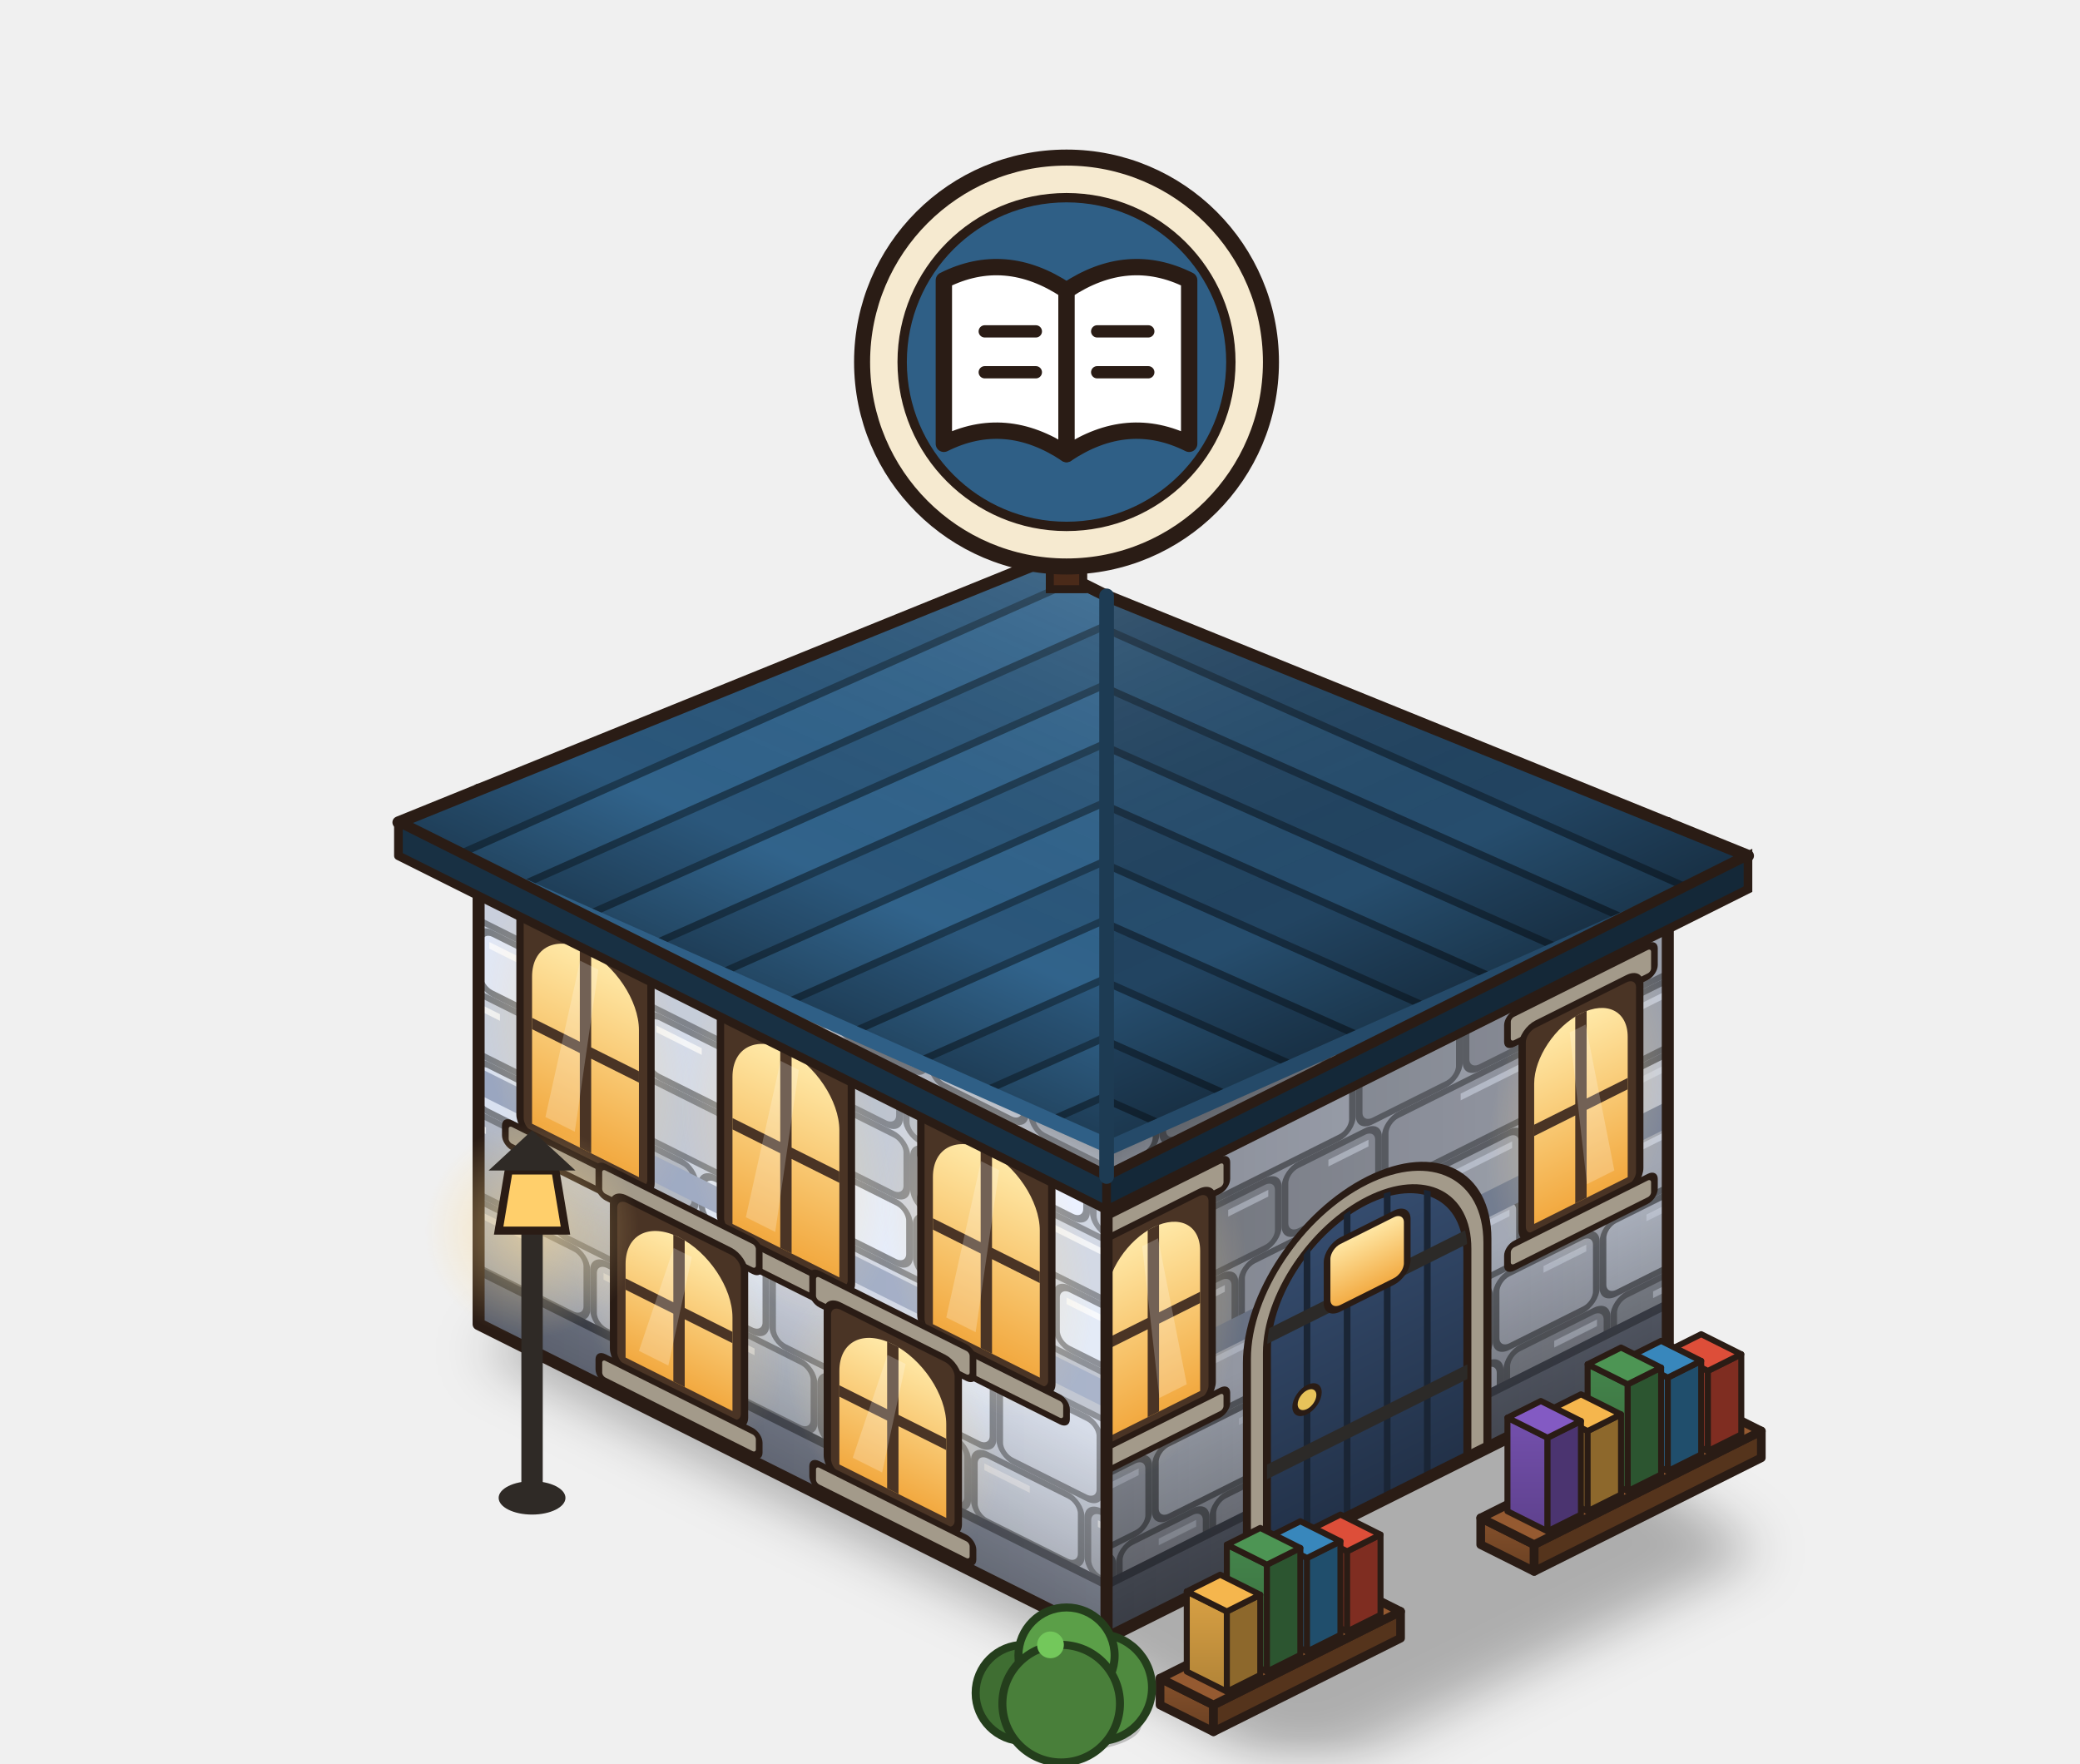
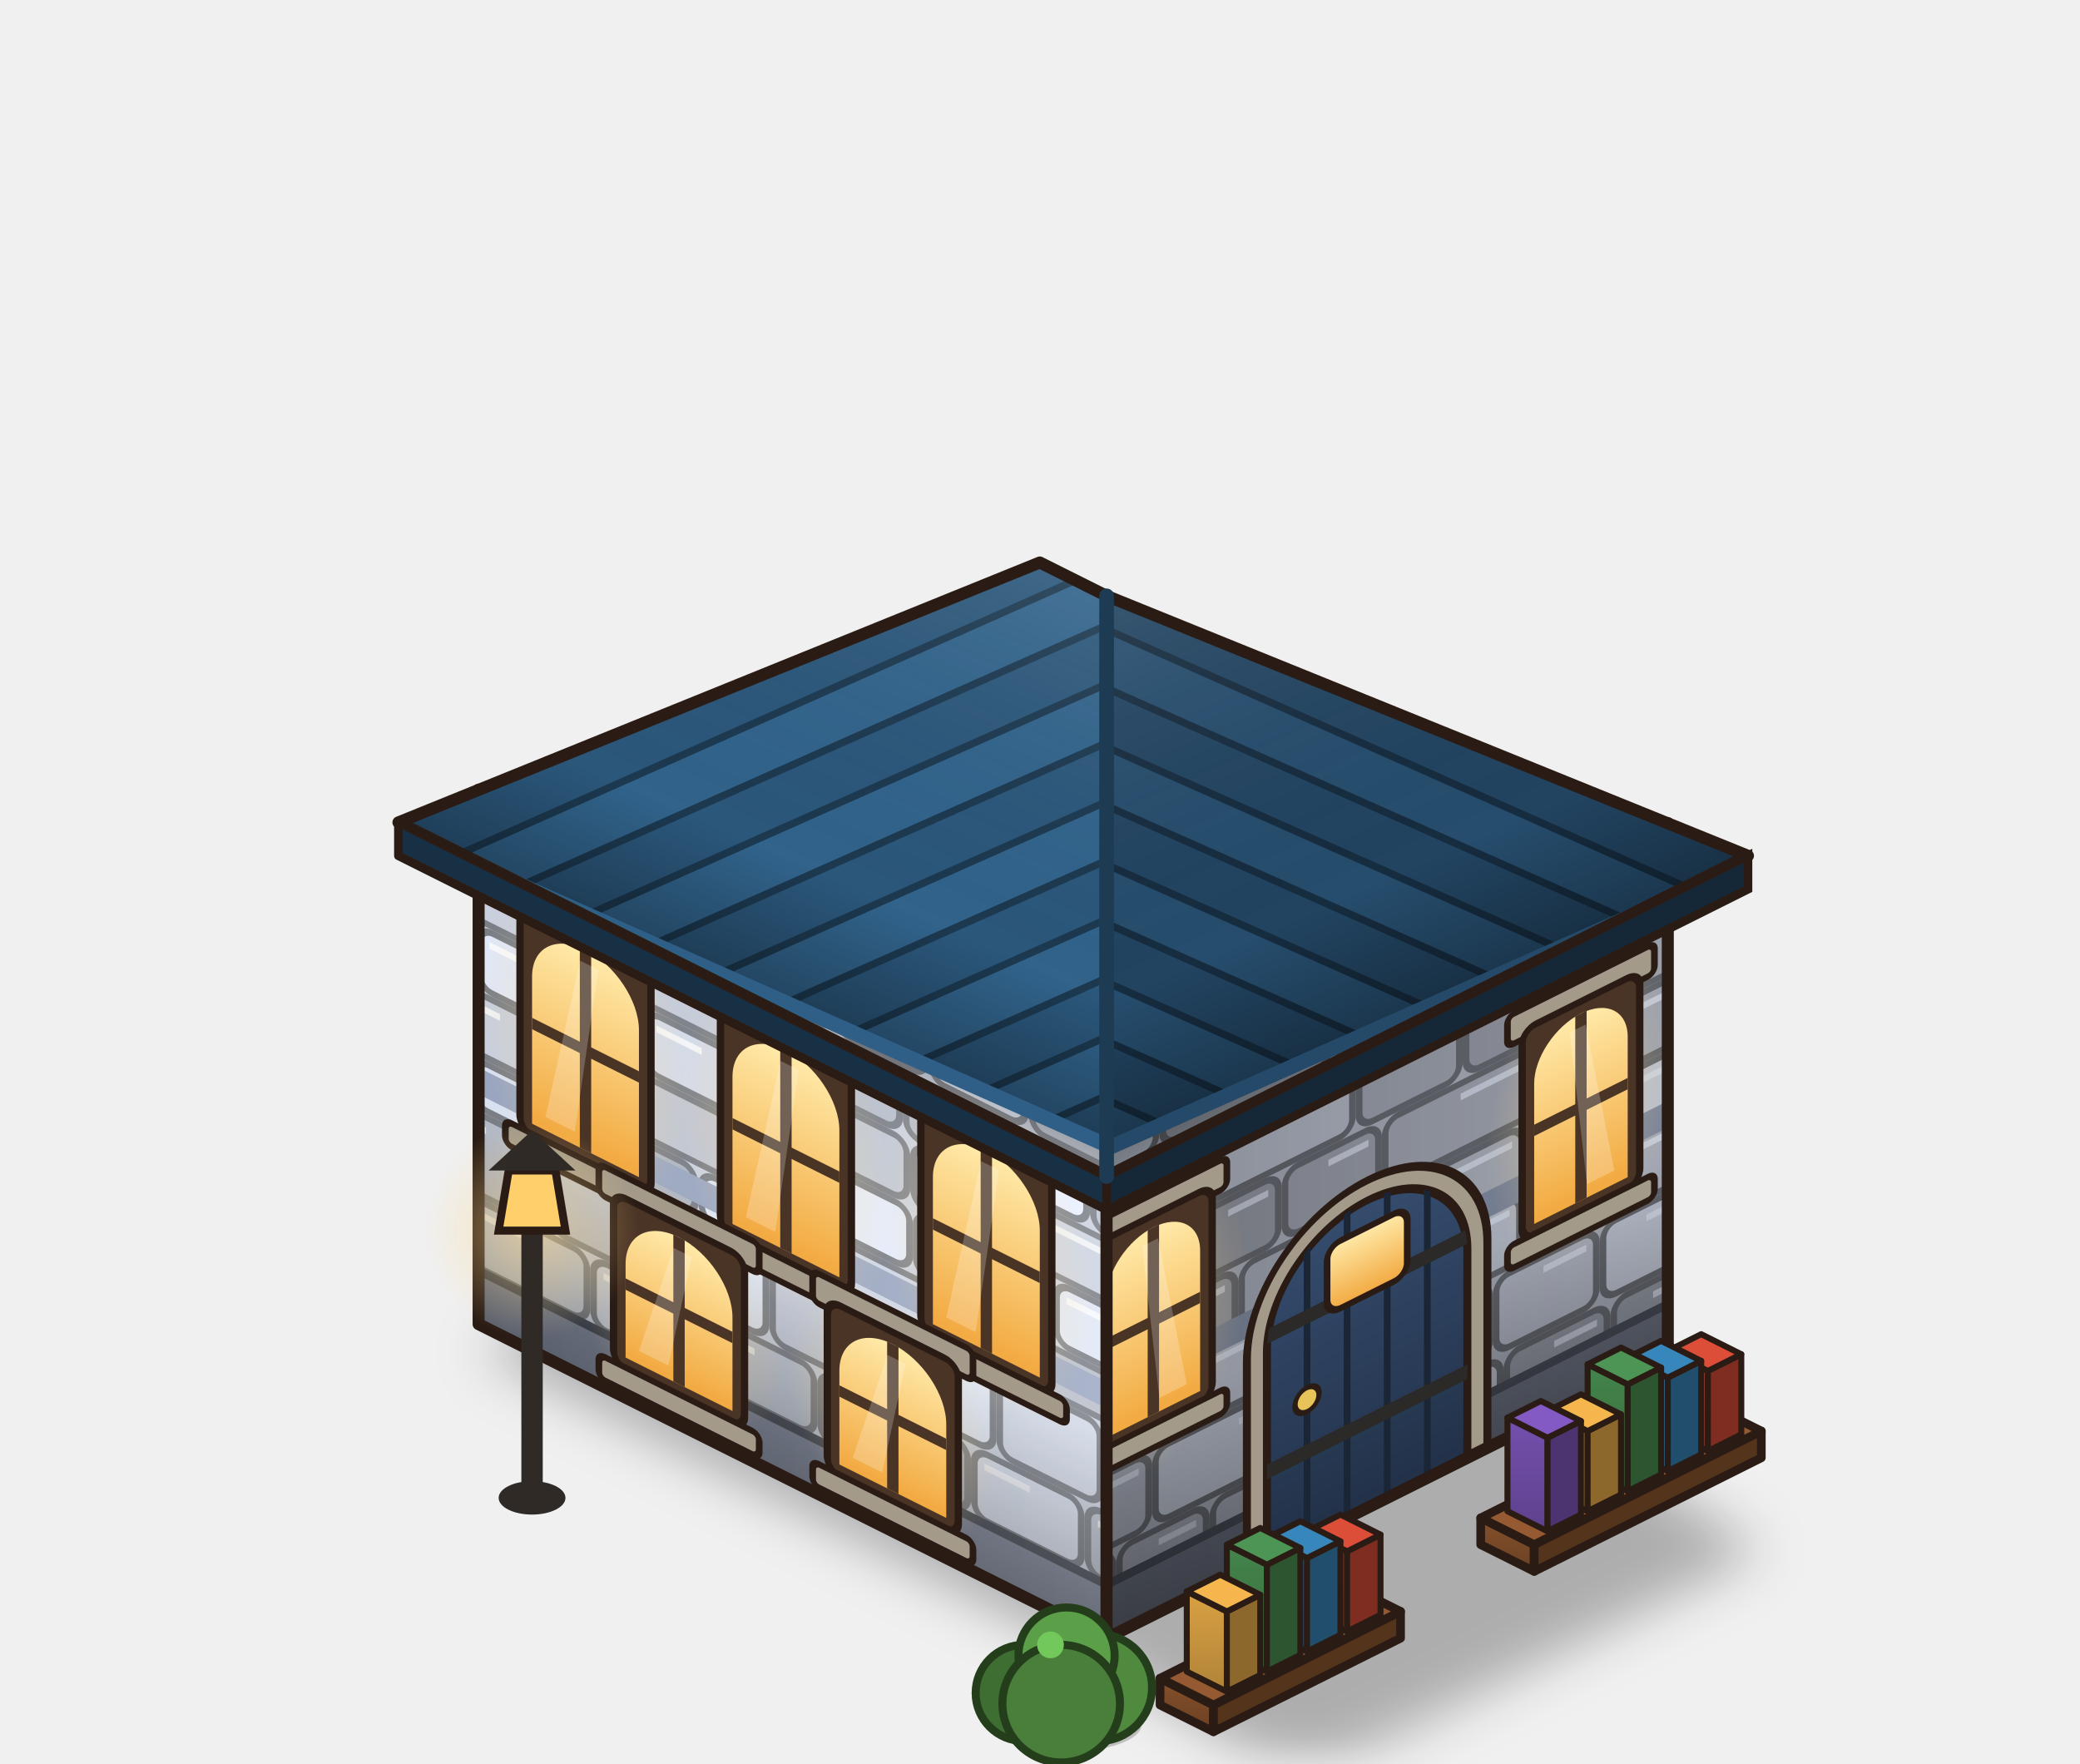
<svg xmlns="http://www.w3.org/2000/svg" viewBox="0 0 302 256" width="302" height="256">
  <defs>
    <filter id="blur" x="-30%" y="-30%" width="160%" height="160%">
      <feGaussianBlur stdDeviation="4" />
    </filter>
    <clipPath id="c0">
      <polygon points="67,192 161,239 161,159 67,112" />
    </clipPath>
    <radialGradient id="r1">
      <stop offset="0" stop-color="#ffd98a" stop-opacity="0.4" />
      <stop offset="1" stop-color="#ffd98a" stop-opacity="0" />
    </radialGradient>
    <linearGradient id="g2" x1="0" y1="0" x2="0" y2="1">
      <stop offset="0" stop-color="#ffe9a8" stop-opacity="1" />
      <stop offset="1" stop-color="#f2a940" stop-opacity="1" />
    </linearGradient>
    <radialGradient id="r3">
      <stop offset="0" stop-color="#ffd98a" stop-opacity="0.4" />
      <stop offset="1" stop-color="#ffd98a" stop-opacity="0" />
    </radialGradient>
    <linearGradient id="g4" x1="0" y1="0" x2="0" y2="1">
      <stop offset="0" stop-color="#ffe9a8" stop-opacity="1" />
      <stop offset="1" stop-color="#f2a940" stop-opacity="1" />
    </linearGradient>
    <radialGradient id="r5">
      <stop offset="0" stop-color="#ffd98a" stop-opacity="0.4" />
      <stop offset="1" stop-color="#ffd98a" stop-opacity="0" />
    </radialGradient>
    <linearGradient id="g6" x1="0" y1="0" x2="0" y2="1">
      <stop offset="0" stop-color="#ffe9a8" stop-opacity="1" />
      <stop offset="1" stop-color="#f2a940" stop-opacity="1" />
    </linearGradient>
    <radialGradient id="r7">
      <stop offset="0" stop-color="#ffd98a" stop-opacity="0.4" />
      <stop offset="1" stop-color="#ffd98a" stop-opacity="0" />
    </radialGradient>
    <linearGradient id="g8" x1="0" y1="0" x2="0" y2="1">
      <stop offset="0" stop-color="#ffe9a8" stop-opacity="1" />
      <stop offset="1" stop-color="#f2a940" stop-opacity="1" />
    </linearGradient>
    <radialGradient id="r9">
      <stop offset="0" stop-color="#ffd98a" stop-opacity="0.4" />
      <stop offset="1" stop-color="#ffd98a" stop-opacity="0" />
    </radialGradient>
    <linearGradient id="g10" x1="0" y1="0" x2="0" y2="1">
      <stop offset="0" stop-color="#ffe9a8" stop-opacity="1" />
      <stop offset="1" stop-color="#f2a940" stop-opacity="1" />
    </linearGradient>
    <linearGradient id="g11" x1="0" y1="0" x2="0" y2="1">
      <stop offset="0" stop-color="#000" stop-opacity="0.38" />
      <stop offset="1" stop-color="#000" stop-opacity="0" />
    </linearGradient>
    <linearGradient id="g12" x1="0" y1="0" x2="0" y2="1">
      <stop offset="0" stop-color="#000" stop-opacity="0" />
      <stop offset="1" stop-color="#000" stop-opacity="0.3" />
    </linearGradient>
    <linearGradient id="g13" x1="0" y1="0" x2="1" y2="0">
      <stop offset="0" stop-color="#fff" stop-opacity="0" />
      <stop offset="1" stop-color="#fff" stop-opacity="0.16" />
    </linearGradient>
    <clipPath id="c14">
      <polygon points="245,197 161,239 161,159 245,117" />
    </clipPath>
    <linearGradient id="g15" x1="0" y1="0" x2="0" y2="1">
      <stop offset="0" stop-color="#354c6e" stop-opacity="1" />
      <stop offset="1" stop-color="#223148" stop-opacity="1" />
    </linearGradient>
    <clipPath id="dc16">
      <path d="M30 80V49A15 15 0 0 1 60 49V80Z" />
    </clipPath>
    <linearGradient id="g17" x1="0" y1="0" x2="0" y2="1">
      <stop offset="0" stop-color="#ffe9a8" stop-opacity="1" />
      <stop offset="1" stop-color="#f2a940" stop-opacity="1" />
    </linearGradient>
    <radialGradient id="r18">
      <stop offset="0" stop-color="#ffd98a" stop-opacity="0.4" />
      <stop offset="1" stop-color="#ffd98a" stop-opacity="0" />
    </radialGradient>
    <linearGradient id="g19" x1="0" y1="0" x2="0" y2="1">
      <stop offset="0" stop-color="#ffe9a8" stop-opacity="1" />
      <stop offset="1" stop-color="#f2a940" stop-opacity="1" />
    </linearGradient>
    <radialGradient id="r20">
      <stop offset="0" stop-color="#ffd98a" stop-opacity="0.4" />
      <stop offset="1" stop-color="#ffd98a" stop-opacity="0" />
    </radialGradient>
    <linearGradient id="g21" x1="0" y1="0" x2="0" y2="1">
      <stop offset="0" stop-color="#ffe9a8" stop-opacity="1" />
      <stop offset="1" stop-color="#f2a940" stop-opacity="1" />
    </linearGradient>
    <linearGradient id="g22" x1="0" y1="0" x2="0" y2="1">
      <stop offset="0" stop-color="#000" stop-opacity="0.38" />
      <stop offset="1" stop-color="#000" stop-opacity="0" />
    </linearGradient>
    <linearGradient id="g23" x1="0" y1="0" x2="0" y2="1">
      <stop offset="0" stop-color="#000" stop-opacity="0" />
      <stop offset="1" stop-color="#000" stop-opacity="0.3" />
    </linearGradient>
    <linearGradient id="g24" x1="0" y1="0" x2="1" y2="0">
      <stop offset="0" stop-color="#000" stop-opacity="0" />
      <stop offset="1" stop-color="#000" stop-opacity="0.2" />
    </linearGradient>
    <clipPath id="c25">
      <polygon points="55,116.9 161,169.9 161,83 151,78" />
    </clipPath>
    <linearGradient id="g26" x1="0" y1="0" x2="0" y2="1">
      <stop offset="0" stop-color="#000" stop-opacity="0.28" />
      <stop offset="0.25" stop-color="#000" stop-opacity="0" />
      <stop offset="1" stop-color="#fff" stop-opacity="0.1" />
    </linearGradient>
    <clipPath id="c27">
      <polygon points="257,121.9 161,169.9 161,83" />
    </clipPath>
    <linearGradient id="g28" x1="0" y1="0" x2="0" y2="1">
      <stop offset="0" stop-color="#000" stop-opacity="0.28" />
      <stop offset="0.25" stop-color="#000" stop-opacity="0" />
      <stop offset="1" stop-color="#fff" stop-opacity="0.1" />
    </linearGradient>
    <linearGradient id="g29" x1="0" y1="0" x2="0" y2="1">
      <stop offset="0" stop-color="#84502b" stop-opacity="1" />
      <stop offset="1" stop-color="#6b4123" stop-opacity="1" />
    </linearGradient>
    <linearGradient id="g30" x1="0" y1="0" x2="0" y2="1">
      <stop offset="0" stop-color="#c34533" stop-opacity="1" />
      <stop offset="1" stop-color="#9f3829" stop-opacity="1" />
    </linearGradient>
    <linearGradient id="g31" x1="0" y1="0" x2="0" y2="1">
      <stop offset="0" stop-color="#3278a6" stop-opacity="1" />
      <stop offset="1" stop-color="#286288" stop-opacity="1" />
    </linearGradient>
    <linearGradient id="g32" x1="0" y1="0" x2="0" y2="1">
      <stop offset="0" stop-color="#44844b" stop-opacity="1" />
      <stop offset="1" stop-color="#376b3d" stop-opacity="1" />
    </linearGradient>
    <linearGradient id="g33" x1="0" y1="0" x2="0" y2="1">
      <stop offset="0" stop-color="#d9a144" stop-opacity="1" />
      <stop offset="1" stop-color="#b18337" stop-opacity="1" />
    </linearGradient>
    <linearGradient id="g34" x1="0" y1="0" x2="0" y2="1">
      <stop offset="0" stop-color="#7450ad" stop-opacity="1" />
      <stop offset="1" stop-color="#5e418d" stop-opacity="1" />
    </linearGradient>
    <linearGradient id="g35" x1="0" y1="0" x2="0" y2="1">
      <stop offset="0" stop-color="#84502b" stop-opacity="1" />
      <stop offset="1" stop-color="#6b4123" stop-opacity="1" />
    </linearGradient>
    <linearGradient id="g36" x1="0" y1="0" x2="0" y2="1">
      <stop offset="0" stop-color="#c34533" stop-opacity="1" />
      <stop offset="1" stop-color="#9f3829" stop-opacity="1" />
    </linearGradient>
    <linearGradient id="g37" x1="0" y1="0" x2="0" y2="1">
      <stop offset="0" stop-color="#3278a6" stop-opacity="1" />
      <stop offset="1" stop-color="#286288" stop-opacity="1" />
    </linearGradient>
    <linearGradient id="g38" x1="0" y1="0" x2="0" y2="1">
      <stop offset="0" stop-color="#44844b" stop-opacity="1" />
      <stop offset="1" stop-color="#376b3d" stop-opacity="1" />
    </linearGradient>
    <linearGradient id="g39" x1="0" y1="0" x2="0" y2="1">
      <stop offset="0" stop-color="#d9a144" stop-opacity="1" />
      <stop offset="1" stop-color="#b18337" stop-opacity="1" />
    </linearGradient>
    <radialGradient id="r40">
      <stop offset="0" stop-color="#ffd98a" stop-opacity="0.55" />
      <stop offset="1" stop-color="#ffd98a" stop-opacity="0" />
    </radialGradient>
  </defs>
  <g transform="matrix(0.97 0 0 0.97 4.5 6)">
    <polygon points="151,154 259,226 189.8,260.6 157,241 67,196" fill="#000" opacity=".28" filter="url(#blur)" />
    <g clip-path="url(#c0)">
      <g transform="matrix(1 0.5 0 1 67 112)">
        <g transform="translate(0 0)">
          <rect x="-2" y="-2" width="98" height="84" fill="#c9d0de" />
          <rect x="-0.2" y="0.5" width="15" height="9" rx="2" fill="#e6eefe" stroke="#797d85" stroke-width="1" />
          <path d="M1.3 2.5h6.4" stroke="#ffffff" stroke-width="1" opacity=".7" />
          <rect x="15.8" y="0.5" width="19" height="9" rx="2" fill="#d9e1f0" stroke="#797d85" stroke-width="1" />
          <path d="M17.3 2.5h8" stroke="#ffffff" stroke-width="1" opacity=".7" />
          <rect x="35.8" y="0.5" width="17" height="9" rx="2" fill="#b5bcc8" stroke="#797d85" stroke-width="1" />
          <path d="M37.3 2.5h7.2" stroke="#ffffff" stroke-width="1" opacity=".7" />
          <rect x="53.8" y="0.5" width="13" height="9" rx="2" fill="#bdc3d1" stroke="#797d85" stroke-width="1" />
          <path d="M55.3 2.5h5.6" stroke="#ffffff" stroke-width="1" opacity=".7" />
          <rect x="67.8" y="0.5" width="14" height="9" rx="2" fill="#dde5f4" stroke="#797d85" stroke-width="1" />
          <path d="M69.3 2.5h6" stroke="#ffffff" stroke-width="1" opacity=".7" />
          <rect x="82.8" y="0.5" width="23" height="9" rx="2" fill="#bdc4d1" stroke="#797d85" stroke-width="1" />
          <path d="M84.3 2.5h9.6" stroke="#ffffff" stroke-width="1" opacity=".7" />
          <rect x="-6" y="10.5" width="18" height="9" rx="2" fill="#c9cfdd" stroke="#797d85" stroke-width="1" />
          <path d="M-4.5 12.5h7.6" stroke="#ffffff" stroke-width="1" opacity=".7" />
          <rect x="13" y="10.5" width="25" height="9" rx="2" fill="#c3cad7" stroke="#797d85" stroke-width="1" />
          <path d="M14.5 12.5h10.4" stroke="#ffffff" stroke-width="1" opacity=".7" />
          <rect x="39" y="10.5" width="24" height="9" rx="2" fill="#b6bdc9" stroke="#797d85" stroke-width="1" />
          <path d="M40.5 12.5h10" stroke="#ffffff" stroke-width="1" opacity=".7" />
          <rect x="64" y="10.5" width="13" height="9" rx="2" fill="#b4bac6" stroke="#797d85" stroke-width="1" />
          <path d="M65.5 12.5h5.6" stroke="#ffffff" stroke-width="1" opacity=".7" />
          <rect x="78" y="10.5" width="13" height="9" rx="2" fill="#e7efff" stroke="#797d85" stroke-width="1" />
          <path d="M79.5 12.5h5.6" stroke="#ffffff" stroke-width="1" opacity=".7" />
          <rect x="92" y="10.5" width="15" height="9" rx="2" fill="#bfc6d3" stroke="#797d85" stroke-width="1" />
          <path d="M93.5 12.5h6.4" stroke="#ffffff" stroke-width="1" opacity=".7" />
          <rect x="0.1" y="20.5" width="24" height="9" rx="2" fill="#e0e7f7" stroke="#797d85" stroke-width="1" />
          <path d="M1.6 22.5h10" stroke="#ffffff" stroke-width="1" opacity=".7" />
          <rect x="25.1" y="20.5" width="16" height="9" rx="2" fill="#d2d9e8" stroke="#797d85" stroke-width="1" />
          <path d="M26.6 22.5h6.8" stroke="#ffffff" stroke-width="1" opacity=".7" />
          <rect x="42.1" y="20.5" width="22" height="9" rx="2" fill="#bfc6d3" stroke="#797d85" stroke-width="1" />
          <path d="M43.6 22.5h9.2" stroke="#ffffff" stroke-width="1" opacity=".7" />
          <rect x="65.1" y="20.5" width="17" height="9" rx="2" fill="#d3dae9" stroke="#797d85" stroke-width="1" />
          <path d="M66.6 22.5h7.2" stroke="#ffffff" stroke-width="1" opacity=".7" />
          <rect x="83.1" y="20.5" width="24" height="9" rx="2" fill="#cbd2e0" stroke="#797d85" stroke-width="1" />
          <path d="M84.6 22.5h10" stroke="#ffffff" stroke-width="1" opacity=".7" />
          <rect x="-7.5" y="30.5" width="22" height="9" rx="2" fill="#c8cfdd" stroke="#797d85" stroke-width="1" />
          <path d="M-6 32.5h9.2" stroke="#ffffff" stroke-width="1" opacity=".7" />
          <rect x="15.5" y="30.5" width="22" height="9" rx="2" fill="#bfc5d2" stroke="#797d85" stroke-width="1" />
          <path d="M17 32.5h9.2" stroke="#ffffff" stroke-width="1" opacity=".7" />
          <rect x="38.5" y="30.5" width="26" height="9" rx="2" fill="#e3ebfb" stroke="#797d85" stroke-width="1" />
          <path d="M40 32.5h10.8" stroke="#ffffff" stroke-width="1" opacity=".7" />
          <rect x="65.5" y="30.5" width="20" height="9" rx="2" fill="#e8f0ff" stroke="#797d85" stroke-width="1" />
          <path d="M67 32.5h8.4" stroke="#ffffff" stroke-width="1" opacity=".7" />
          <rect x="86.5" y="30.5" width="24" height="9" rx="2" fill="#dfe7f6" stroke="#797d85" stroke-width="1" />
          <path d="M88 32.5h10" stroke="#ffffff" stroke-width="1" opacity=".7" />
          <rect x="-0.6" y="40.5" width="14" height="7" rx="2" fill="#d9e1f0" stroke="#797d85" stroke-width="1" />
          <path d="M0.9 42.5h6" stroke="#ffffff" stroke-width="1" opacity=".7" />
          <rect x="14.4" y="40.5" width="18" height="7" rx="2" fill="#aeb4c0" stroke="#797d85" stroke-width="1" />
          <path d="M15.9 42.5h7.6" stroke="#ffffff" stroke-width="1" opacity=".7" />
          <rect x="33.4" y="40.5" width="13" height="7" rx="2" fill="#dde5f4" stroke="#797d85" stroke-width="1" />
          <path d="M34.9 42.5h5.6" stroke="#ffffff" stroke-width="1" opacity=".7" />
          <rect x="47.4" y="40.5" width="26" height="7" rx="2" fill="#ced5e4" stroke="#797d85" stroke-width="1" />
          <path d="M48.9 42.5h10.8" stroke="#ffffff" stroke-width="1" opacity=".7" />
          <rect x="74.4" y="40.5" width="23" height="7" rx="2" fill="#b7bdca" stroke="#797d85" stroke-width="1" />
          <path d="M75.9 42.5h9.6" stroke="#ffffff" stroke-width="1" opacity=".7" />
          <rect x="-8" y="48.5" width="18" height="12" rx="2" fill="#b3b9c6" stroke="#797d85" stroke-width="1" />
          <path d="M-6.5 50.5h7.6" stroke="#ffffff" stroke-width="1" opacity=".7" />
          <rect x="11" y="48.5" width="17" height="12" rx="2" fill="#b8becb" stroke="#797d85" stroke-width="1" />
          <path d="M12.5 50.5h7.2" stroke="#ffffff" stroke-width="1" opacity=".7" />
          <rect x="29" y="48.5" width="14" height="12" rx="2" fill="#dde5f4" stroke="#797d85" stroke-width="1" />
          <path d="M30.5 50.5h6" stroke="#ffffff" stroke-width="1" opacity=".7" />
          <rect x="44" y="48.5" width="19" height="12" rx="2" fill="#c3c9d7" stroke="#797d85" stroke-width="1" />
          <path d="M45.5 50.5h8" stroke="#ffffff" stroke-width="1" opacity=".7" />
          <rect x="64" y="48.5" width="13" height="12" rx="2" fill="#dee6f5" stroke="#797d85" stroke-width="1" />
          <path d="M65.5 50.5h5.6" stroke="#ffffff" stroke-width="1" opacity=".7" />
          <rect x="78" y="48.5" width="15" height="12" rx="2" fill="#d0d7e5" stroke="#797d85" stroke-width="1" />
          <path d="M79.5 50.5h6.4" stroke="#ffffff" stroke-width="1" opacity=".7" />
          <rect x="94" y="48.5" width="26" height="12" rx="2" fill="#d5dceb" stroke="#797d85" stroke-width="1" />
          <path d="M95.5 50.5h10.8" stroke="#ffffff" stroke-width="1" opacity=".7" />
          <rect x="-1.8" y="61.5" width="18" height="10" rx="2" fill="#c3cad8" stroke="#797d85" stroke-width="1" />
          <path d="M-0.3 63.5h7.6" stroke="#ffffff" stroke-width="1" opacity=".7" />
          <rect x="17.2" y="61.5" width="14" height="10" rx="2" fill="#cfd6e4" stroke="#797d85" stroke-width="1" />
          <path d="M18.7 63.5h6" stroke="#ffffff" stroke-width="1" opacity=".7" />
          <rect x="32.2" y="61.5" width="18" height="10" rx="2" fill="#bec5d2" stroke="#797d85" stroke-width="1" />
          <path d="M33.7 63.5h7.6" stroke="#ffffff" stroke-width="1" opacity=".7" />
          <rect x="51.2" y="61.5" width="22" height="10" rx="2" fill="#aeb4c1" stroke="#797d85" stroke-width="1" />
          <path d="M52.7 63.5h9.2" stroke="#ffffff" stroke-width="1" opacity=".7" />
          <rect x="74.2" y="61.5" width="16" height="10" rx="2" fill="#d7deed" stroke="#797d85" stroke-width="1" />
          <path d="M75.7 63.5h6.8" stroke="#ffffff" stroke-width="1" opacity=".7" />
          <rect x="91.2" y="61.5" width="17" height="10" rx="2" fill="#b9bfcc" stroke="#797d85" stroke-width="1" />
          <path d="M92.7 63.5h7.2" stroke="#ffffff" stroke-width="1" opacity=".7" />
          <rect x="-1.5" y="72.5" width="23" height="8" rx="2" fill="#e1e9f9" stroke="#797d85" stroke-width="1" />
          <path d="M0 74.5h9.6" stroke="#ffffff" stroke-width="1" opacity=".7" />
          <rect x="22.5" y="72.5" width="16" height="8" rx="2" fill="#cad2e0" stroke="#797d85" stroke-width="1" />
          <path d="M24 74.5h6.8" stroke="#ffffff" stroke-width="1" opacity=".7" />
          <rect x="39.5" y="72.5" width="17" height="8" rx="2" fill="#dbe3f2" stroke="#797d85" stroke-width="1" />
          <path d="M41 74.5h7.2" stroke="#ffffff" stroke-width="1" opacity=".7" />
          <rect x="57.5" y="72.5" width="25" height="8" rx="2" fill="#c7cedc" stroke="#797d85" stroke-width="1" />
          <path d="M59 74.5h10.4" stroke="#ffffff" stroke-width="1" opacity=".7" />
          <rect x="83.5" y="72.5" width="26" height="8" rx="2" fill="#b3b9c5" stroke="#797d85" stroke-width="1" />
          <path d="M85 74.5h10.8" stroke="#ffffff" stroke-width="1" opacity=".7" />
        </g>
        <rect x="0" y="72" width="94" height="8" fill="#7f879a" />
        <path d="M0 72H94" stroke="#464a55" stroke-width="1.4" />
        <rect x="0" y="41.6" width="94" height="4" fill="#9aa6c0" />
        <rect x="0" y="0" width="94" height="80" fill="url(#g13)" />
        <rect x="0" y="0" width="94" height="16" fill="url(#g11)" />
        <rect x="0" y="50" width="94" height="30" fill="url(#g12)" />
        <ellipse cx="16" cy="31" rx="16" ry="24" fill="url(#r1)" />
        <rect x="4" y="11" width="24" height="4.5" rx="1" fill="#a39a8a" stroke="#2a1c15" stroke-width="1" />
        <rect x="6.2" y="14.2" width="19.6" height="33.6" rx="2" fill="#4a3425" stroke="#2a1c15" stroke-width="1.1" />
        <path d="M8 46V24A8 8 0 0 1 24 24V46Z" fill="url(#g2)" />
        <path d="M16 16V46M8 31H24" stroke="#4a3425" stroke-width="1.7" />
        <path d="M10 44L15.2 18L17.92 18L14.4 44Z" fill="#fff" opacity=".22" />
        <rect x="4" y="47.5" width="24" height="3.5" rx="1" fill="#a39a8a" stroke="#2a1c15" stroke-width="1" />
        <ellipse cx="46" cy="31" rx="16" ry="24" fill="url(#r3)" />
        <rect x="34" y="11" width="24" height="4.5" rx="1" fill="#a39a8a" stroke="#2a1c15" stroke-width="1" />
        <rect x="36.2" y="14.2" width="19.6" height="33.6" rx="2" fill="#4a3425" stroke="#2a1c15" stroke-width="1.1" />
        <path d="M38 46V24A8 8 0 0 1 54 24V46Z" fill="url(#g4)" />
        <path d="M46 16V46M38 31H54" stroke="#4a3425" stroke-width="1.7" />
        <path d="M40 44L45.2 18L47.92 18L44.4 44Z" fill="#fff" opacity=".22" />
        <rect x="34" y="47.5" width="24" height="3.5" rx="1" fill="#a39a8a" stroke="#2a1c15" stroke-width="1" />
        <ellipse cx="76" cy="31" rx="16" ry="24" fill="url(#r5)" />
        <rect x="64" y="11" width="24" height="4.5" rx="1" fill="#a39a8a" stroke="#2a1c15" stroke-width="1" />
        <rect x="66.2" y="14.2" width="19.6" height="33.6" rx="2" fill="#4a3425" stroke="#2a1c15" stroke-width="1.1" />
        <path d="M68 46V24A8 8 0 0 1 84 24V46Z" fill="url(#g6)" />
        <path d="M76 16V46M68 31H84" stroke="#4a3425" stroke-width="1.7" />
        <path d="M70 44L75.2 18L77.92 18L74.4 44Z" fill="#fff" opacity=".22" />
        <rect x="64" y="47.5" width="24" height="3.5" rx="1" fill="#a39a8a" stroke="#2a1c15" stroke-width="1" />
        <ellipse cx="30" cy="63" rx="16" ry="17.6" fill="url(#r7)" />
        <rect x="18" y="47" width="24" height="4.5" rx="1" fill="#a39a8a" stroke="#2a1c15" stroke-width="1" />
        <rect x="20.2" y="50.2" width="19.6" height="25.6" rx="2" fill="#4a3425" stroke="#2a1c15" stroke-width="1.1" />
        <path d="M22 74V60A8 8 0 0 1 38 60V74Z" fill="url(#g8)" />
        <path d="M30 52V74M22 63H38" stroke="#4a3425" stroke-width="1.7" />
        <path d="M24 72L29.2 54L31.92 54L28.4 72Z" fill="#fff" opacity=".22" />
        <rect x="18" y="75.5" width="24" height="3.5" rx="1" fill="#a39a8a" stroke="#2a1c15" stroke-width="1" />
        <ellipse cx="62" cy="63" rx="16" ry="17.6" fill="url(#r9)" />
        <rect x="50" y="47" width="24" height="4.5" rx="1" fill="#a39a8a" stroke="#2a1c15" stroke-width="1" />
        <rect x="52.2" y="50.2" width="19.6" height="25.6" rx="2" fill="#4a3425" stroke="#2a1c15" stroke-width="1.1" />
        <path d="M54 74V60A8 8 0 0 1 70 60V74Z" fill="url(#g10)" />
        <path d="M62 52V74M54 63H70" stroke="#4a3425" stroke-width="1.7" />
        <path d="M56 72L61.2 54L63.92 54L60.4 72Z" fill="#fff" opacity=".22" />
        <rect x="50" y="75.5" width="24" height="3.5" rx="1" fill="#a39a8a" stroke="#2a1c15" stroke-width="1" />
      </g>
    </g>
    <polygon points="67,192 161,239 161,159 67,112" fill="none" stroke="#2a1c15" stroke-width="1.8" stroke-linejoin="round" />
    <path d="M161,239L161,159" stroke="#fff" stroke-width="1.2" opacity=".35" />
    <g clip-path="url(#c14)">
      <g transform="matrix(-1 0.5 0 1 245 117)">
        <g transform="translate(0 0)">
          <rect x="-2" y="-2" width="88" height="84" fill="#a1a6b2" />
          <rect x="-2.4" y="0.5" width="25" height="10" rx="2" fill="#b4bac7" stroke="#61646b" stroke-width="1" />
          <path d="M-0.9 2.5h10.4" stroke="#d1d8e7" stroke-width="1" opacity=".7" />
          <rect x="23.6" y="0.5" width="26" height="10" rx="2" fill="#8c909b" stroke="#61646b" stroke-width="1" />
          <path d="M25.1 2.5h10.8" stroke="#d1d8e7" stroke-width="1" opacity=".7" />
          <rect x="50.6" y="0.5" width="25" height="10" rx="2" fill="#90959f" stroke="#61646b" stroke-width="1" />
          <path d="M52.1 2.5h10.4" stroke="#d1d8e7" stroke-width="1" opacity=".7" />
          <rect x="76.6" y="0.5" width="13" height="10" rx="2" fill="#b2b8c5" stroke="#61646b" stroke-width="1" />
          <path d="M78.1 2.5h5.6" stroke="#d1d8e7" stroke-width="1" opacity=".7" />
          <rect x="-2.8" y="11.5" width="14" height="11" rx="2" fill="#9ba0ab" stroke="#61646b" stroke-width="1" />
          <path d="M-1.3 13.5h6" stroke="#d1d8e7" stroke-width="1" opacity=".7" />
          <rect x="12.2" y="11.5" width="18" height="11" rx="2" fill="#8d919c" stroke="#61646b" stroke-width="1" />
          <path d="M13.7 13.5h7.6" stroke="#d1d8e7" stroke-width="1" opacity=".7" />
          <rect x="31.2" y="11.5" width="15" height="11" rx="2" fill="#959aa5" stroke="#61646b" stroke-width="1" />
          <path d="M32.7 13.5h6.4" stroke="#d1d8e7" stroke-width="1" opacity=".7" />
          <rect x="47.2" y="11.5" width="24" height="11" rx="2" fill="#a9aebb" stroke="#61646b" stroke-width="1" />
          <path d="M48.7 13.5h10" stroke="#d1d8e7" stroke-width="1" opacity=".7" />
          <rect x="72.2" y="11.5" width="16" height="11" rx="2" fill="#999ea9" stroke="#61646b" stroke-width="1" />
          <path d="M73.7 13.5h6.8" stroke="#d1d8e7" stroke-width="1" opacity=".7" />
          <rect x="-1.7" y="23.5" width="21" height="10" rx="2" fill="#9da2ae" stroke="#61646b" stroke-width="1" />
          <path d="M-0.2 25.5h8.8" stroke="#d1d8e7" stroke-width="1" opacity=".7" />
          <rect x="20.3" y="23.5" width="22" height="10" rx="2" fill="#989ca8" stroke="#61646b" stroke-width="1" />
          <path d="M21.8 25.5h9.2" stroke="#d1d8e7" stroke-width="1" opacity=".7" />
          <rect x="43.3" y="23.5" width="14" height="10" rx="2" fill="#9296a1" stroke="#61646b" stroke-width="1" />
          <path d="M44.8 25.5h6" stroke="#d1d8e7" stroke-width="1" opacity=".7" />
          <rect x="58.3" y="23.5" width="14" height="10" rx="2" fill="#8c909a" stroke="#61646b" stroke-width="1" />
          <path d="M59.8 25.5h6" stroke="#d1d8e7" stroke-width="1" opacity=".7" />
          <rect x="73.3" y="23.5" width="13" height="10" rx="2" fill="#9498a3" stroke="#61646b" stroke-width="1" />
          <path d="M74.8 25.5h5.6" stroke="#d1d8e7" stroke-width="1" opacity=".7" />
          <rect x="-2.2" y="34.5" width="23" height="9" rx="2" fill="#b9bfcd" stroke="#61646b" stroke-width="1" />
          <path d="M-0.7 36.5h9.6" stroke="#d1d8e7" stroke-width="1" opacity=".7" />
          <rect x="21.8" y="34.5" width="24" height="9" rx="2" fill="#a1a6b1" stroke="#61646b" stroke-width="1" />
          <path d="M23.3 36.5h10" stroke="#d1d8e7" stroke-width="1" opacity=".7" />
          <rect x="46.8" y="34.5" width="17" height="9" rx="2" fill="#9da2ae" stroke="#61646b" stroke-width="1" />
          <path d="M48.3 36.5h7.2" stroke="#d1d8e7" stroke-width="1" opacity=".7" />
          <rect x="64.8" y="34.5" width="25" height="9" rx="2" fill="#8f949f" stroke="#61646b" stroke-width="1" />
          <path d="M66.3 36.5h10.4" stroke="#d1d8e7" stroke-width="1" opacity=".7" />
          <rect x="-1.8" y="44.5" width="23" height="10" rx="2" fill="#a3a8b4" stroke="#61646b" stroke-width="1" />
          <path d="M-0.3 46.5h9.6" stroke="#d1d8e7" stroke-width="1" opacity=".7" />
          <rect x="22.2" y="44.5" width="19" height="10" rx="2" fill="#aeb4c1" stroke="#61646b" stroke-width="1" />
          <path d="M23.7 46.5h8" stroke="#d1d8e7" stroke-width="1" opacity=".7" />
          <rect x="42.2" y="44.5" width="18" height="10" rx="2" fill="#b9bfcd" stroke="#61646b" stroke-width="1" />
          <path d="M43.7 46.5h7.6" stroke="#d1d8e7" stroke-width="1" opacity=".7" />
          <rect x="61.2" y="44.5" width="19" height="10" rx="2" fill="#adb2bf" stroke="#61646b" stroke-width="1" />
          <path d="M62.7 46.5h8" stroke="#d1d8e7" stroke-width="1" opacity=".7" />
          <rect x="81.2" y="44.5" width="16" height="10" rx="2" fill="#a5aab6" stroke="#61646b" stroke-width="1" />
          <path d="M82.7 46.5h6.8" stroke="#d1d8e7" stroke-width="1" opacity=".7" />
          <rect x="-4.3" y="55.5" width="14" height="11" rx="2" fill="#b4bac7" stroke="#61646b" stroke-width="1" />
          <path d="M-2.8 57.5h6" stroke="#d1d8e7" stroke-width="1" opacity=".7" />
          <rect x="10.7" y="55.5" width="15" height="11" rx="2" fill="#a9aebb" stroke="#61646b" stroke-width="1" />
          <path d="M12.2 57.5h6.4" stroke="#d1d8e7" stroke-width="1" opacity=".7" />
          <rect x="26.7" y="55.5" width="25" height="11" rx="2" fill="#a1a6b2" stroke="#61646b" stroke-width="1" />
          <path d="M28.2 57.5h10.4" stroke="#d1d8e7" stroke-width="1" opacity=".7" />
          <rect x="52.7" y="55.5" width="24" height="11" rx="2" fill="#b3b9c6" stroke="#61646b" stroke-width="1" />
          <path d="M54.2 57.5h10" stroke="#d1d8e7" stroke-width="1" opacity=".7" />
          <rect x="77.7" y="55.5" width="15" height="11" rx="2" fill="#a0a5b1" stroke="#61646b" stroke-width="1" />
          <path d="M79.2 57.5h6.4" stroke="#d1d8e7" stroke-width="1" opacity=".7" />
          <rect x="-4.9" y="67.5" width="13" height="10" rx="2" fill="#8c919b" stroke="#61646b" stroke-width="1" />
          <path d="M-3.4 69.5h5.6" stroke="#d1d8e7" stroke-width="1" opacity=".7" />
          <rect x="9.1" y="67.5" width="15" height="10" rx="2" fill="#8d919c" stroke="#61646b" stroke-width="1" />
          <path d="M10.6 69.5h6.4" stroke="#d1d8e7" stroke-width="1" opacity=".7" />
          <rect x="25.1" y="67.5" width="23" height="10" rx="2" fill="#b3b8c5" stroke="#61646b" stroke-width="1" />
          <path d="M26.6 69.5h9.6" stroke="#d1d8e7" stroke-width="1" opacity=".7" />
          <rect x="49.1" y="67.5" width="19" height="10" rx="2" fill="#9ca1ad" stroke="#61646b" stroke-width="1" />
          <path d="M50.6 69.5h8" stroke="#d1d8e7" stroke-width="1" opacity=".7" />
          <rect x="69.1" y="67.5" width="13" height="10" rx="2" fill="#9a9eaa" stroke="#61646b" stroke-width="1" />
          <path d="M70.6 69.5h5.6" stroke="#d1d8e7" stroke-width="1" opacity=".7" />
          <rect x="83.1" y="67.5" width="25" height="10" rx="2" fill="#8f939e" stroke="#61646b" stroke-width="1" />
          <path d="M84.6 69.5h10.4" stroke="#d1d8e7" stroke-width="1" opacity=".7" />
          <rect x="-8.4" y="78.5" width="21" height="7" rx="2" fill="#adb2bf" stroke="#61646b" stroke-width="1" />
          <path d="M-6.9 80.5h8.8" stroke="#d1d8e7" stroke-width="1" opacity=".7" />
          <rect x="13.6" y="78.5" width="25" height="7" rx="2" fill="#9da2ae" stroke="#61646b" stroke-width="1" />
          <path d="M15.1 80.5h10.4" stroke="#d1d8e7" stroke-width="1" opacity=".7" />
          <rect x="39.6" y="78.5" width="14" height="7" rx="2" fill="#aaafbc" stroke="#61646b" stroke-width="1" />
          <path d="M41.1 80.5h6" stroke="#d1d8e7" stroke-width="1" opacity=".7" />
          <rect x="54.6" y="78.5" width="16" height="7" rx="2" fill="#a3a8b4" stroke="#61646b" stroke-width="1" />
          <path d="M56.1 80.5h6.8" stroke="#d1d8e7" stroke-width="1" opacity=".7" />
          <rect x="71.6" y="78.5" width="13" height="7" rx="2" fill="#aab0bc" stroke="#61646b" stroke-width="1" />
          <path d="M73.1 80.5h5.6" stroke="#d1d8e7" stroke-width="1" opacity=".7" />
        </g>
        <rect x="0" y="72" width="84" height="8" fill="#666c7b" />
        <path d="M0 72H84" stroke="#464a55" stroke-width="1.4" />
        <rect x="0" y="41.6" width="84" height="4" fill="#7b859a" />
        <rect x="0" y="0" width="84" height="80" fill="url(#g24)" />
        <rect x="0" y="0" width="84" height="16" fill="url(#g22)" />
        <rect x="0" y="50" width="84" height="30" fill="url(#g23)" />
        <path d="M27 80V49A18 18 0 0 1 63 49V80Z" fill="#a39a8a" stroke="#2a1c15" stroke-width="1.2" />
        <path d="M30 80V49A15 15 0 0 1 60 49V80Z" fill="url(#g15)" stroke="#2a1c15" stroke-width="1.2" />
        <g clip-path="url(#dc16)">
          <path d="M36 34V80" stroke="#1a2535" stroke-width="1" />
          <path d="M42 34V80" stroke="#1a2535" stroke-width="1" />
          <path d="M48 34V80" stroke="#1a2535" stroke-width="1" />
          <path d="M54 34V80" stroke="#1a2535" stroke-width="1" />
          <path d="M30 46.88H60M30 67.12H60" stroke="#2c2a28" stroke-width="2.2" />
          <rect x="39" y="38" width="12" height="10.12" rx="2" fill="url(#g17)" stroke="#2a1c15" stroke-width="1" />
        </g>
        <circle cx="54" cy="59.3" r="1.8" fill="#e8c35a" stroke="#2a1c15" stroke-width=".8" />
        <ellipse cx="13" cy="36" rx="14" ry="22.4" fill="url(#r18)" />
        <rect x="2" y="17" width="22" height="4.5" rx="1" fill="#a39a8a" stroke="#2a1c15" stroke-width="1" />
        <rect x="4.2" y="20.2" width="17.6" height="31.6" rx="2" fill="#4a3425" stroke="#2a1c15" stroke-width="1.1" />
        <path d="M6 50V29A7 7 0 0 1 20 29V50Z" fill="url(#g19)" />
        <path d="M13 22V50M6 36H20" stroke="#4a3425" stroke-width="1.7" />
        <path d="M8 48L12.3 24L14.68 24L12.1 48Z" fill="#fff" opacity=".22" />
        <rect x="2" y="51.5" width="22" height="3.5" rx="1" fill="#a39a8a" stroke="#2a1c15" stroke-width="1" />
        <ellipse cx="77" cy="36" rx="14" ry="22.4" fill="url(#r20)" />
        <rect x="66" y="17" width="22" height="4.5" rx="1" fill="#a39a8a" stroke="#2a1c15" stroke-width="1" />
        <rect x="68.2" y="20.2" width="17.6" height="31.6" rx="2" fill="#4a3425" stroke="#2a1c15" stroke-width="1.1" />
        <path d="M70 50V29A7 7 0 0 1 84 29V50Z" fill="url(#g21)" />
        <path d="M77 22V50M70 36H84" stroke="#4a3425" stroke-width="1.7" />
        <path d="M72 48L76.3 24L78.68 24L76.1 48Z" fill="#fff" opacity=".22" />
        <rect x="66" y="51.5" width="22" height="3.5" rx="1" fill="#a39a8a" stroke="#2a1c15" stroke-width="1" />
      </g>
    </g>
    <polygon points="245,197 161,239 161,159 245,117" fill="none" stroke="#2a1c15" stroke-width="1.8" stroke-linejoin="round" />
    <g clip-path="url(#c25)">
      <g transform="matrix(0.9 0.4 0.9 -0.4 55 116.9)">
        <rect x="-3" y="-3" width="124.512" height="109.566" fill="#2f5f86" />
        <rect x="0" y="0" width="11" height="103.566" fill="#2b577b" />
        <path d="M0 0V103.566" stroke="#1c3950" stroke-width="1.5" />
        <rect x="11" y="0" width="11" height="103.566" fill="#31638b" />
        <path d="M11 0V103.566" stroke="#1c3950" stroke-width="1.5" />
        <rect x="22" y="0" width="11" height="103.566" fill="#2b577b" />
        <path d="M22 0V103.566" stroke="#1c3950" stroke-width="1.5" />
        <rect x="33" y="0" width="11" height="103.566" fill="#31638b" />
        <path d="M33 0V103.566" stroke="#1c3950" stroke-width="1.5" />
        <rect x="44" y="0" width="11" height="103.566" fill="#2b577b" />
        <path d="M44 0V103.566" stroke="#1c3950" stroke-width="1.5" />
        <rect x="55" y="0" width="11" height="103.566" fill="#31638b" />
        <path d="M55 0V103.566" stroke="#1c3950" stroke-width="1.5" />
        <rect x="66" y="0" width="11" height="103.566" fill="#2b577b" />
        <path d="M66 0V103.566" stroke="#1c3950" stroke-width="1.5" />
        <rect x="77" y="0" width="11" height="103.566" fill="#31638b" />
        <path d="M77 0V103.566" stroke="#1c3950" stroke-width="1.5" />
        <rect x="88" y="0" width="11" height="103.566" fill="#2b577b" />
        <path d="M88 0V103.566" stroke="#1c3950" stroke-width="1.5" />
        <rect x="99" y="0" width="11" height="103.566" fill="#31638b" />
        <path d="M99 0V103.566" stroke="#1c3950" stroke-width="1.5" />
        <rect x="110" y="0" width="11" height="103.566" fill="#2b577b" />
        <path d="M110 0V103.566" stroke="#1c3950" stroke-width="1.5" />
        <rect x="0" y="0" width="118.512" height="103.566" fill="url(#g26)" />
      </g>
    </g>
    <polygon points="55,116.9 161,169.9 161,83 151,78" fill="none" stroke="#2a1c15" stroke-width="1.8" stroke-linejoin="round" />
    <polygon points="55,116.9 161,169.9 161,174.9 55,121.9" fill="#183043" stroke="#2a1c15" stroke-width="1.3" stroke-linejoin="round" />
    <g clip-path="url(#c27)">
      <g transform="matrix(-0.9 0.4 -0.9 -0.4 257 121.9)">
        <rect x="-3" y="-3" width="113.331" height="109.566" fill="#254a69" />
        <rect x="0" y="0" width="11" height="103.566" fill="#224461" />
        <path d="M0 0V103.566" stroke="#162c3f" stroke-width="1.5" />
        <rect x="11" y="0" width="11" height="103.566" fill="#264d6d" />
        <path d="M11 0V103.566" stroke="#162c3f" stroke-width="1.5" />
        <rect x="22" y="0" width="11" height="103.566" fill="#224461" />
        <path d="M22 0V103.566" stroke="#162c3f" stroke-width="1.5" />
        <rect x="33" y="0" width="11" height="103.566" fill="#264d6d" />
        <path d="M33 0V103.566" stroke="#162c3f" stroke-width="1.5" />
        <rect x="44" y="0" width="11" height="103.566" fill="#224461" />
        <path d="M44 0V103.566" stroke="#162c3f" stroke-width="1.5" />
        <rect x="55" y="0" width="11" height="103.566" fill="#264d6d" />
        <path d="M55 0V103.566" stroke="#162c3f" stroke-width="1.5" />
        <rect x="66" y="0" width="11" height="103.566" fill="#224461" />
        <path d="M66 0V103.566" stroke="#162c3f" stroke-width="1.5" />
        <rect x="77" y="0" width="11" height="103.566" fill="#264d6d" />
        <path d="M77 0V103.566" stroke="#162c3f" stroke-width="1.5" />
        <rect x="88" y="0" width="11" height="103.566" fill="#224461" />
        <path d="M88 0V103.566" stroke="#162c3f" stroke-width="1.5" />
        <rect x="99" y="0" width="11" height="103.566" fill="#264d6d" />
        <path d="M99 0V103.566" stroke="#162c3f" stroke-width="1.5" />
        <rect x="0" y="0" width="107.331" height="103.566" fill="url(#g28)" />
      </g>
    </g>
    <polygon points="257,121.9 161,169.9 161,83" fill="none" stroke="#2a1c15" stroke-width="1.8" stroke-linejoin="round" />
    <polygon points="257,121.9 161,169.9 161,174.9 257,126.9" fill="#142838" stroke="#2a1c15" stroke-width="1.3" />
    <path d="M161,169.9L161,83" stroke="#1d3b53" stroke-width="2.2" stroke-linecap="round" />
    <polygon points="217,225 225,229 225,225 217,221" fill="url(#g29)" stroke="#2a1c15" stroke-width="1.3" stroke-linejoin="round" />
    <polygon points="259,212 225,229 225,225 259,208" fill="#55341c" stroke="#2a1c15" stroke-width="1.3" stroke-linejoin="round" />
    <polygon points="251,204 259,208 225,225 217,221" fill="#955a31" stroke="#2a1c15" stroke-width="1.3" stroke-linejoin="round" />
    <polygon points="245,208 251,211 251,199 245,196" fill="url(#g30)" stroke="#2a1c15" stroke-width="0.9" stroke-linejoin="round" />
    <polygon points="256,208.5 251,211 251,199 256,196.5" fill="#7f2d21" stroke="#2a1c15" stroke-width="0.9" stroke-linejoin="round" />
    <polygon points="250,193.5 256,196.5 251,199 245,196" fill="#dd4e39" stroke="#2a1c15" stroke-width="0.9" stroke-linejoin="round" />
    <polygon points="239,211 245,214 245,200 239,197" fill="url(#g31)" stroke="#2a1c15" stroke-width="0.9" stroke-linejoin="round" />
    <polygon points="250,211.5 245,214 245,200 250,197.5" fill="#204e6c" stroke="#2a1c15" stroke-width="0.9" stroke-linejoin="round" />
    <polygon points="244,194.5 250,197.5 245,200 239,197" fill="#3887bc" stroke="#2a1c15" stroke-width="0.9" stroke-linejoin="round" />
    <polygon points="233,214 239,217 239,201 233,198" fill="url(#g32)" stroke="#2a1c15" stroke-width="0.9" stroke-linejoin="round" />
    <polygon points="244,214.5 239,217 239,201 244,198.5" fill="#2c5530" stroke="#2a1c15" stroke-width="0.9" stroke-linejoin="round" />
    <polygon points="238,195.5 244,198.5 239,201 233,198" fill="#4d9554" stroke="#2a1c15" stroke-width="0.9" stroke-linejoin="round" />
    <polygon points="227,217 233,220 233,208 227,205" fill="url(#g33)" stroke="#2a1c15" stroke-width="0.9" stroke-linejoin="round" />
    <polygon points="238,217.5 233,220 233,208 238,205.5" fill="#8d682c" stroke="#2a1c15" stroke-width="0.9" stroke-linejoin="round" />
    <polygon points="232,202.5 238,205.5 233,208 227,205" fill="#f5b64d" stroke="#2a1c15" stroke-width="0.9" stroke-linejoin="round" />
    <polygon points="221,220 227,223 227,209 221,206" fill="url(#g34)" stroke="#2a1c15" stroke-width="0.9" stroke-linejoin="round" />
    <polygon points="232,220.5 227,223 227,209 232,206.5" fill="#4b3470" stroke="#2a1c15" stroke-width="0.9" stroke-linejoin="round" />
    <polygon points="226,203.5 232,206.5 227,209 221,206" fill="#835ac3" stroke="#2a1c15" stroke-width="0.9" stroke-linejoin="round" />
    <polygon points="169,249 177,253 177,249 169,245" fill="url(#g35)" stroke="#2a1c15" stroke-width="1.3" stroke-linejoin="round" />
    <polygon points="205,239 177,253 177,249 205,235" fill="#55341c" stroke="#2a1c15" stroke-width="1.3" stroke-linejoin="round" />
    <polygon points="197,231 205,235 177,249 169,245" fill="#955a31" stroke="#2a1c15" stroke-width="1.3" stroke-linejoin="round" />
    <polygon points="191,235 197,238 197,226 191,223" fill="url(#g36)" stroke="#2a1c15" stroke-width="0.9" stroke-linejoin="round" />
    <polygon points="202,235.5 197,238 197,226 202,223.5" fill="#7f2d21" stroke="#2a1c15" stroke-width="0.9" stroke-linejoin="round" />
    <polygon points="196,220.5 202,223.5 197,226 191,223" fill="#dd4e39" stroke="#2a1c15" stroke-width="0.9" stroke-linejoin="round" />
    <polygon points="185,238 191,241 191,227 185,224" fill="url(#g37)" stroke="#2a1c15" stroke-width="0.9" stroke-linejoin="round" />
    <polygon points="196,238.5 191,241 191,227 196,224.5" fill="#204e6c" stroke="#2a1c15" stroke-width="0.9" stroke-linejoin="round" />
    <polygon points="190,221.5 196,224.5 191,227 185,224" fill="#3887bc" stroke="#2a1c15" stroke-width="0.9" stroke-linejoin="round" />
    <polygon points="179,241 185,244 185,228 179,225" fill="url(#g38)" stroke="#2a1c15" stroke-width="0.9" stroke-linejoin="round" />
    <polygon points="190,241.5 185,244 185,228 190,225.5" fill="#2c5530" stroke="#2a1c15" stroke-width="0.9" stroke-linejoin="round" />
    <polygon points="184,222.5 190,225.5 185,228 179,225" fill="#4d9554" stroke="#2a1c15" stroke-width="0.9" stroke-linejoin="round" />
    <polygon points="173,244 179,247 179,235 173,232" fill="url(#g39)" stroke="#2a1c15" stroke-width="0.9" stroke-linejoin="round" />
    <polygon points="184,244.5 179,247 179,235 184,232.5" fill="#8d682c" stroke="#2a1c15" stroke-width="0.9" stroke-linejoin="round" />
    <polygon points="178,229.5 184,232.5 179,235 173,232" fill="#f5b64d" stroke="#2a1c15" stroke-width="0.9" stroke-linejoin="round" />
    <circle cx="75" cy="178" r="16" fill="url(#r40)" />
    <rect x="73.4" y="178" width="3.2" height="40" fill="#2f2a26" />
    <ellipse cx="75" cy="218" rx="5" ry="2.5" fill="#2f2a26" />
    <polygon points="70,178 80,178 78.5,169 71.5,169" fill="#ffcf6b" stroke="#2a1c15" stroke-width="1.2" />
    <polygon points="68.5,169 81.5,169 75,163" fill="#2f2a26" />
    <ellipse cx="155" cy="252" rx="11.2" ry="4" fill="#000" opacity=".2" />
    <circle cx="148.6" cy="247.2" r="7.2" fill="#3f6e32" stroke="#243e1c" stroke-width="1.2" />
    <circle cx="159.8" cy="246.4" r="8" fill="#4f8a3f" stroke="#243e1c" stroke-width="1.2" />
    <circle cx="155" cy="241.6" r="7.2" fill="#5b9f48" stroke="#243e1c" stroke-width="1.2" />
    <circle cx="154.2" cy="248.8" r="8.8" fill="#497f3a" stroke="#243e1c" stroke-width="1.2" />
    <circle cx="152.6" cy="240" r="2" fill="#73c85b" />
-     <rect x="152.5" y="48" width="5" height="34" fill="#4a2a19" stroke="#2a1c15" stroke-width="1.2" />
-     <circle cx="155" cy="48" r="30.6" fill="#f6ead0" stroke="#2a1c15" stroke-width="2.4" />
-     <circle cx="155" cy="48" r="24.6" fill="#2f5f86" stroke="#2a1c15" stroke-width="1.4" />
-     <g transform="translate(155 48) scale(1.53)">
-       <path d="M0 -7Q-6 -11 -12 -8V8Q-6 5 0 9Z" fill="#fff" stroke="#2a1c15" stroke-width="1.6" stroke-linejoin="round" />
-       <path d="M0 -7Q6 -11 12 -8V8Q6 5 0 9Z" fill="#fff" stroke="#2a1c15" stroke-width="1.6" stroke-linejoin="round" />
-       <path d="M-8 -3h5M-8 1h5M3 -3h5M3 1h5" fill="none" stroke="#2a1c15" stroke-width="1.2" stroke-linecap="round" stroke-linejoin="round" />
-     </g>
  </g>
</svg>
